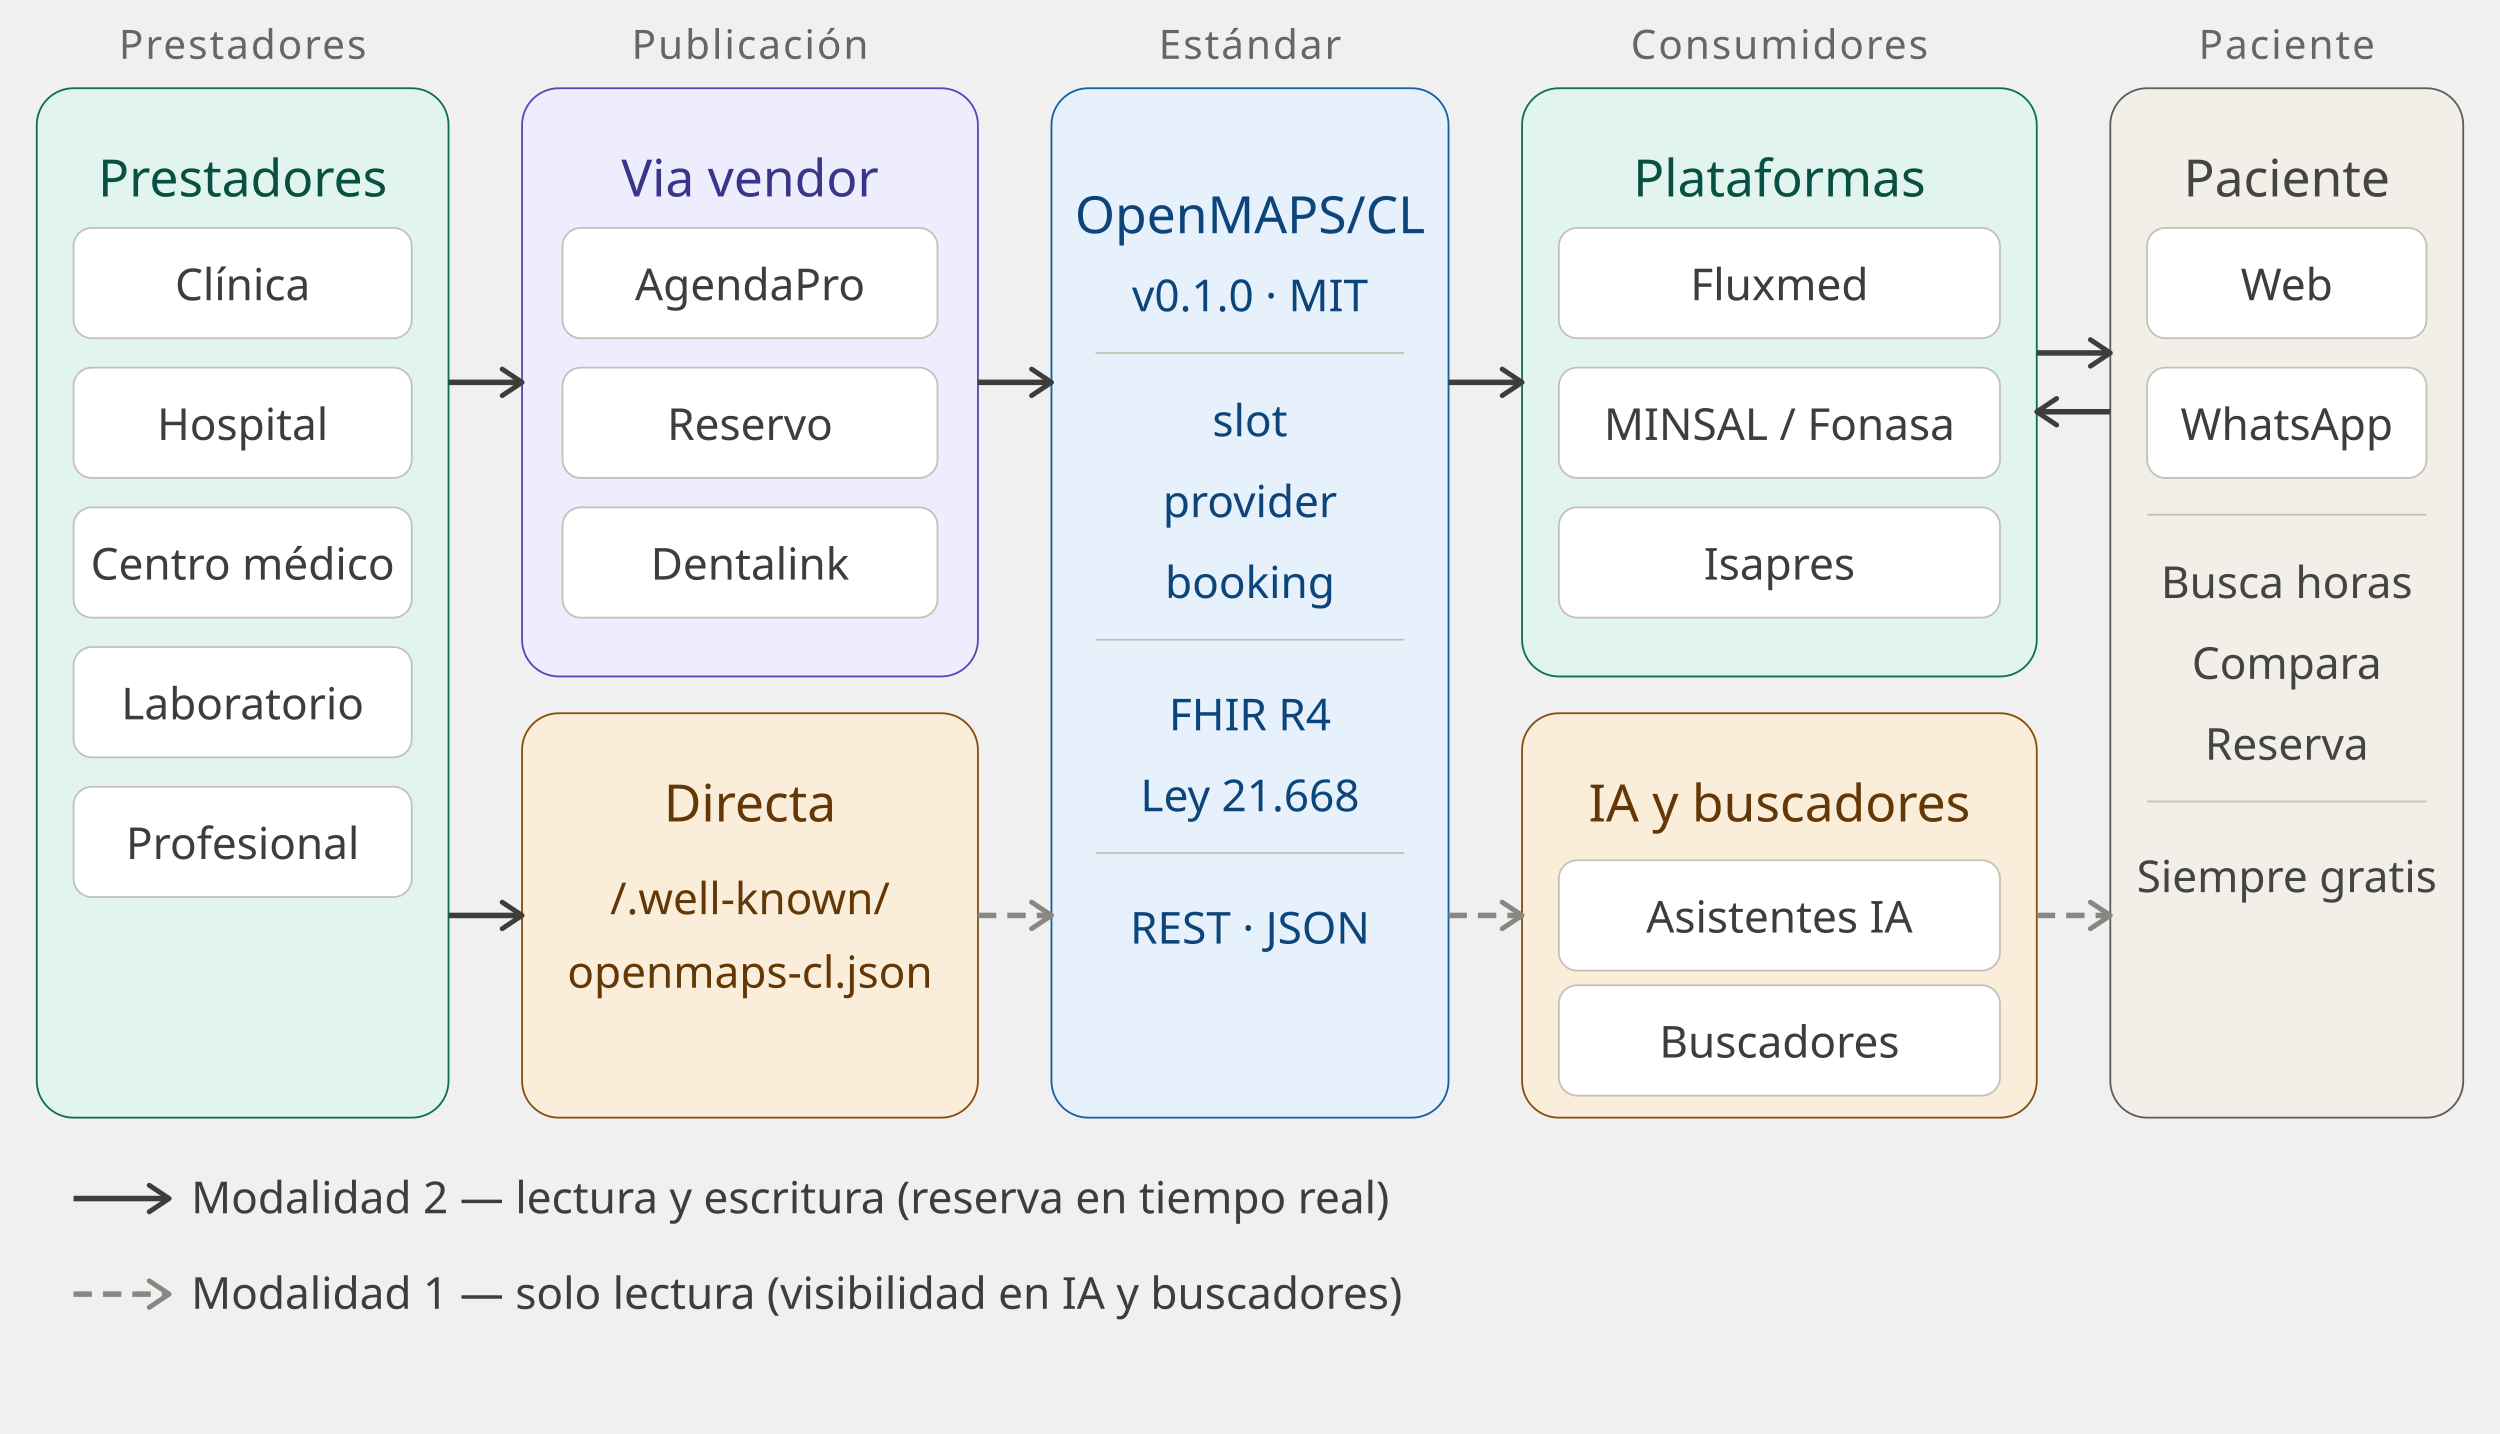
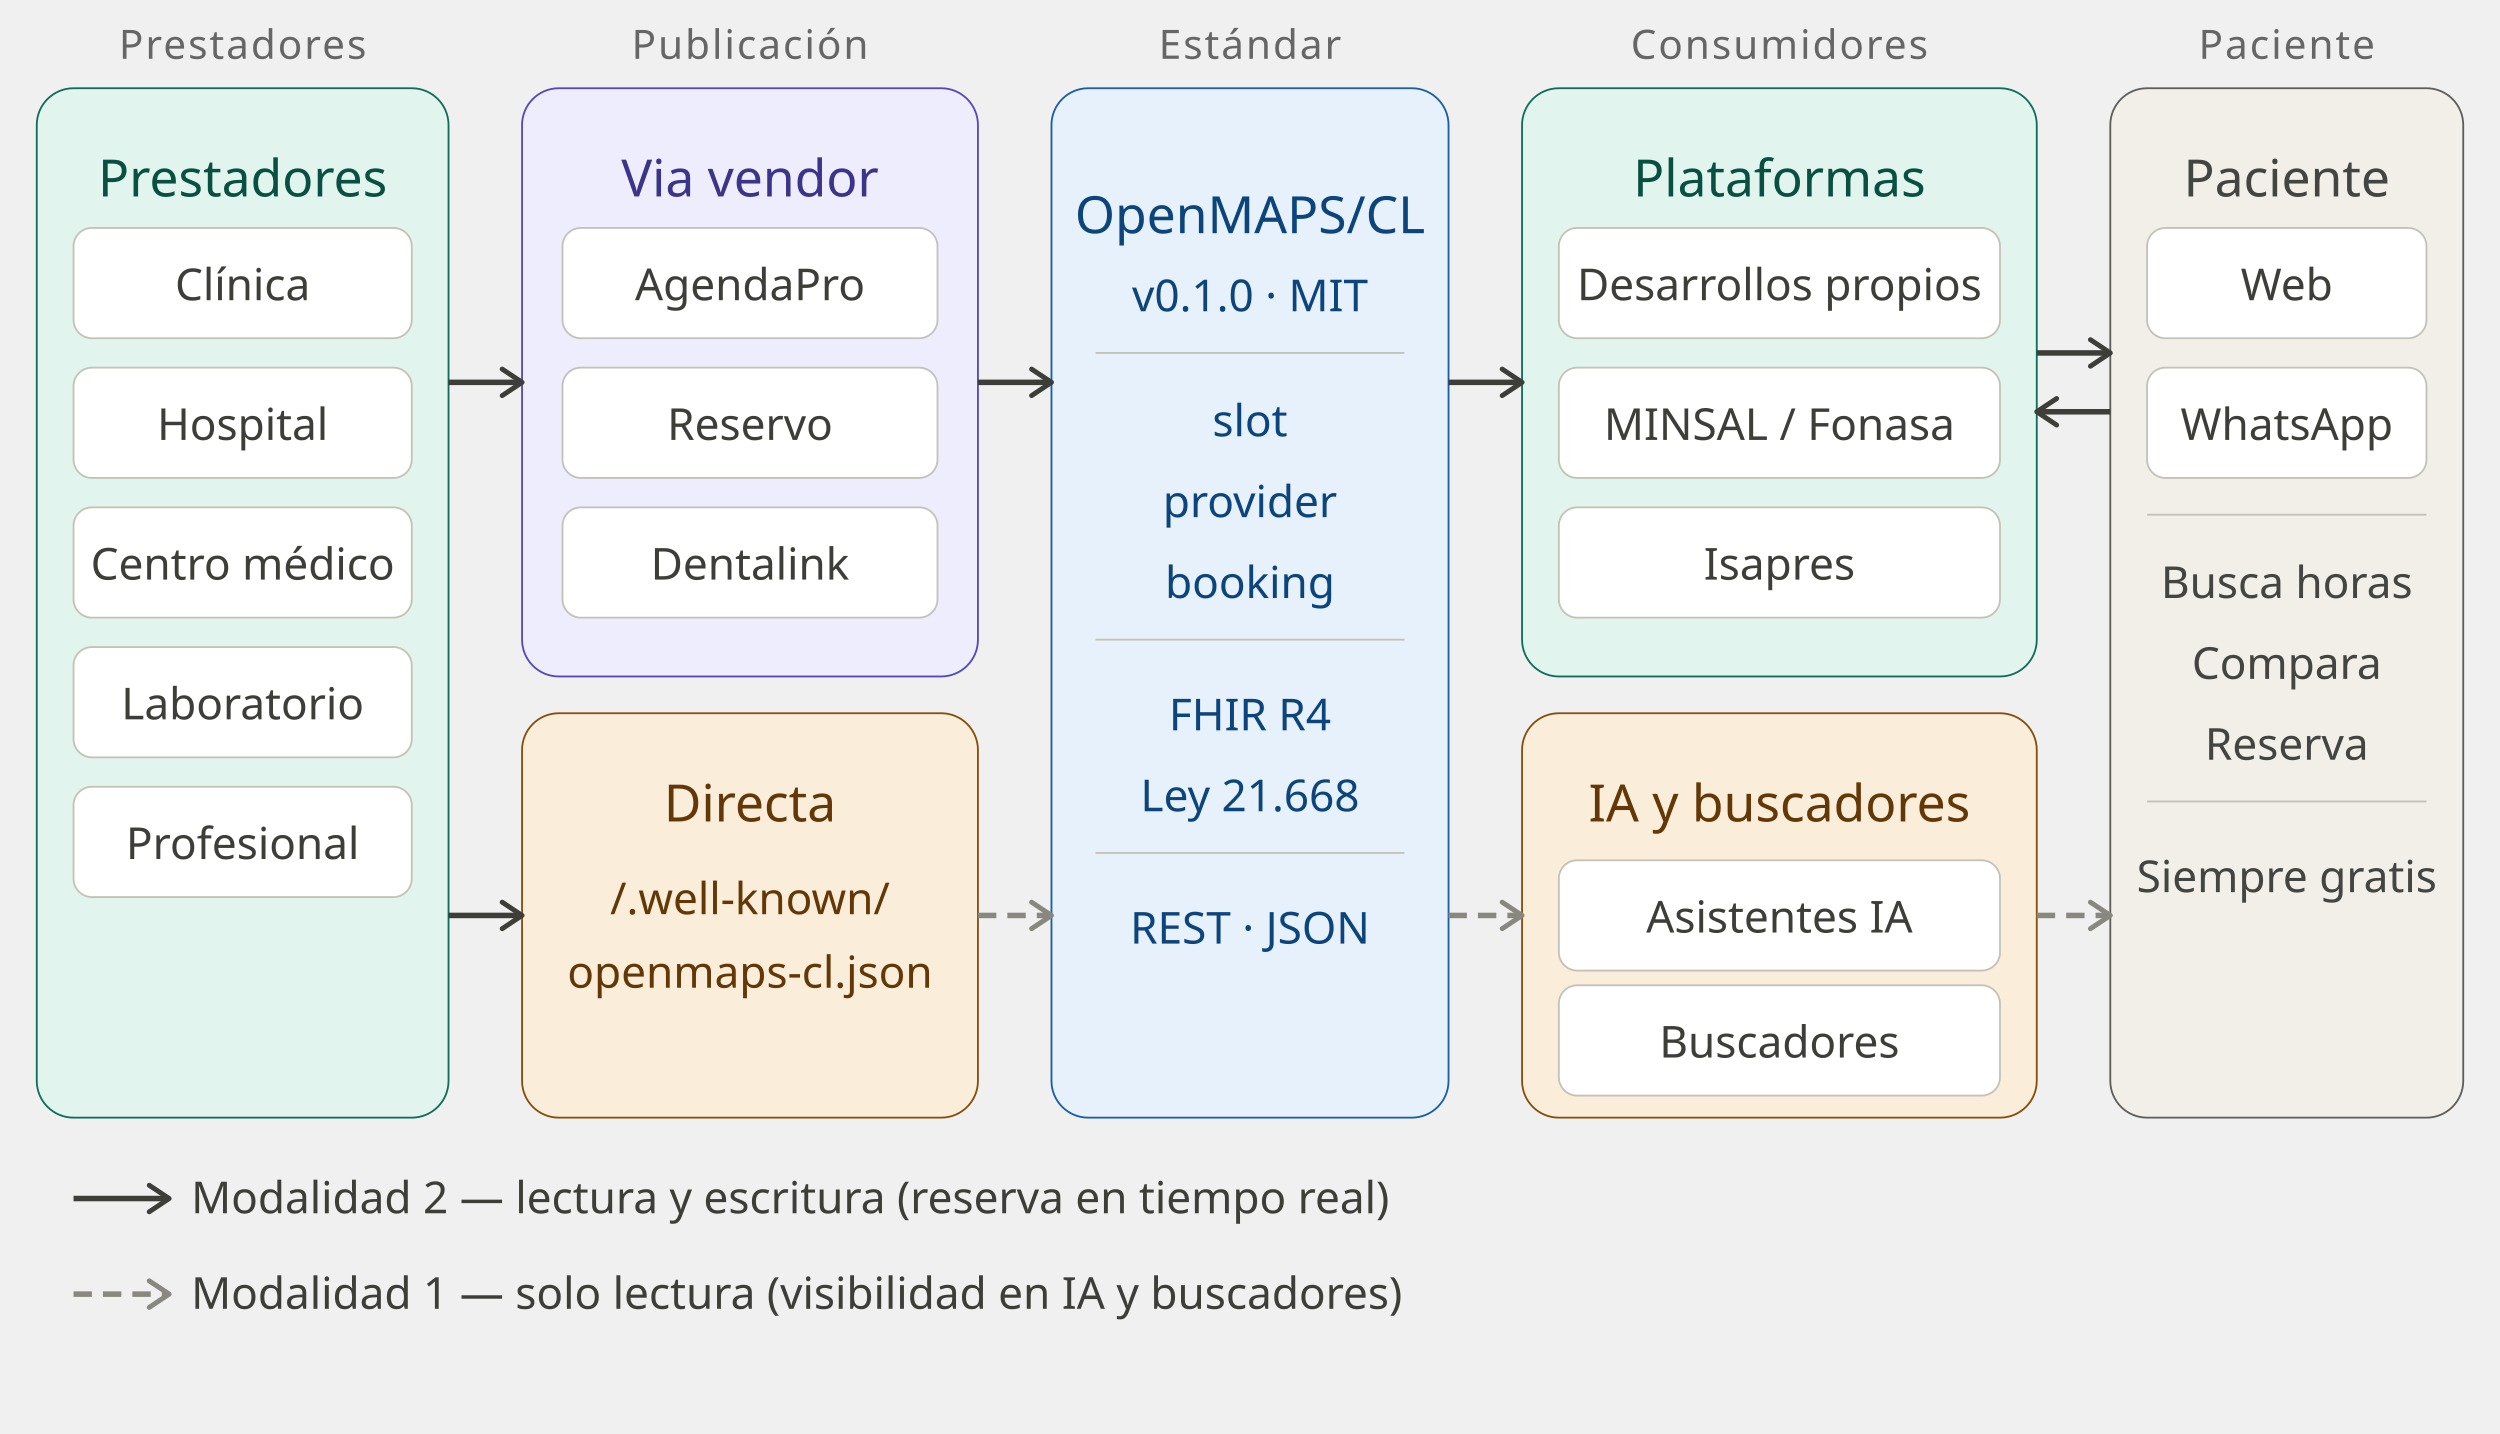
<svg xmlns="http://www.w3.org/2000/svg" width="100%" viewBox="0 0 680 390">
  <defs>
    <marker id="arrow" viewBox="0 0 10 10" refX="8" refY="5" markerWidth="6" markerHeight="6" orient="auto-start-reverse">
      <path d="M2 1L8 5L2 9" fill="none" stroke="context-stroke" stroke-width="1.5" stroke-linecap="round" stroke-linejoin="round" />
    </marker>
    <style>
  text { font-family: system-ui, sans-serif; fill: #1a1a1a; }
  .th { font-size: 14px; font-weight: 500; }
  .ts { font-size: 12px; font-weight: 400; }
  .col-header { font-size: 11px; font-weight: 500; fill: #666; text-transform: uppercase; letter-spacing: 0.05em; }

  .bg-teal      { fill: #E1F5EE; stroke: #0F6E56; }
  .bg-purple    { fill: #EEEDFE; stroke: #534AB7; }
  .bg-blue      { fill: #E6F1FB; stroke: #185FA5; }
  .bg-amber     { fill: #FAEEDA; stroke: #854F0B; }
  .bg-gray      { fill: #F1EFE8; stroke: #5F5E5A; }
  .text-teal    { fill: #085041; }
  .text-purple  { fill: #3C3489; }
  .text-blue    { fill: #0C447C; }
  .text-amber   { fill: #633806; }
  .text-gray    { fill: #444441; }

  .inner-box    { fill: #fff; stroke: #C4C2B8; stroke-width: 0.5; }
  .inner-text   { fill: #3d3d3a; }
  .arr          { stroke: #3d3d3a; stroke-width: 1.5; fill: none; }
  .arr-dashed   { stroke: #888780; stroke-width: 1.5; fill: none; stroke-dasharray: 5 3; }
  .legend-line  { stroke: #3d3d3a; stroke-width: 1.5; fill: none; }
  .legend-dash  { stroke: #888780; stroke-width: 1.5; fill: none; stroke-dasharray: 5 3; }
  .divider      { stroke: #C4C2B8; stroke-width: 0.5; }
</style>
  </defs>
  <text class="col-header" x="66" y="16" text-anchor="middle">Prestadores</text>
  <text class="col-header" x="204" y="16" text-anchor="middle">Publicación</text>
  <text class="col-header" x="340" y="16" text-anchor="middle">Estándar</text>
  <text class="col-header" x="484" y="16" text-anchor="middle">Consumidores</text>
  <text class="col-header" x="622" y="16" text-anchor="middle">Paciente</text>
  <rect class="bg-teal" x="10" y="24" width="112" height="280" rx="10" stroke-width="0.5" />
  <text class="th text-teal" x="66" y="48" text-anchor="middle" dominant-baseline="central">Prestadores</text>
  <rect class="inner-box" x="20" y="62" width="92" height="30" rx="5" />
  <text class="ts inner-text" x="66" y="77" text-anchor="middle" dominant-baseline="central">Clínica</text>
  <rect class="inner-box" x="20" y="100" width="92" height="30" rx="5" />
  <text class="ts inner-text" x="66" y="115" text-anchor="middle" dominant-baseline="central">Hospital</text>
  <rect class="inner-box" x="20" y="138" width="92" height="30" rx="5" />
  <text class="ts inner-text" x="66" y="153" text-anchor="middle" dominant-baseline="central">Centro médico</text>
  <rect class="inner-box" x="20" y="176" width="92" height="30" rx="5" />
  <text class="ts inner-text" x="66" y="191" text-anchor="middle" dominant-baseline="central">Laboratorio</text>
  <rect class="inner-box" x="20" y="214" width="92" height="30" rx="5" />
  <text class="ts inner-text" x="66" y="229" text-anchor="middle" dominant-baseline="central">Profesional</text>
  <rect class="bg-purple" x="142" y="24" width="124" height="160" rx="10" stroke-width="0.5" />
  <text class="th text-purple" x="204" y="48" text-anchor="middle" dominant-baseline="central">Via vendor</text>
  <rect class="inner-box" x="153" y="62" width="102" height="30" rx="5" />
  <text class="ts inner-text" x="204" y="77" text-anchor="middle" dominant-baseline="central">AgendaPro</text>
  <rect class="inner-box" x="153" y="100" width="102" height="30" rx="5" />
  <text class="ts inner-text" x="204" y="115" text-anchor="middle" dominant-baseline="central">Reservo</text>
  <rect class="inner-box" x="153" y="138" width="102" height="30" rx="5" />
  <text class="ts inner-text" x="204" y="153" text-anchor="middle" dominant-baseline="central">Dentalink</text>
  <rect class="bg-amber" x="142" y="194" width="124" height="110" rx="10" stroke-width="0.5" />
  <text class="th text-amber" x="204" y="218" text-anchor="middle" dominant-baseline="central">Directa</text>
  <text class="ts text-amber" x="204" y="244" text-anchor="middle" dominant-baseline="central">/.well-known/</text>
  <text class="ts text-amber" x="204" y="264" text-anchor="middle" dominant-baseline="central">openmaps-cl.json</text>
  <rect class="bg-blue" x="286" y="24" width="108" height="280" rx="10" stroke-width="0.5" />
  <text class="th text-blue" x="340" y="58" text-anchor="middle" dominant-baseline="central">OpenMAPS/CL</text>
  <text class="ts text-blue" x="340" y="80" text-anchor="middle" dominant-baseline="central">v0.1.0 · MIT</text>
  <line class="divider" x1="298" y1="96" x2="382" y2="96" />
  <text class="ts text-blue" x="340" y="114" text-anchor="middle" dominant-baseline="central">slot</text>
  <text class="ts text-blue" x="340" y="136" text-anchor="middle" dominant-baseline="central">provider</text>
  <text class="ts text-blue" x="340" y="158" text-anchor="middle" dominant-baseline="central">booking</text>
  <line class="divider" x1="298" y1="174" x2="382" y2="174" />
  <text class="ts text-blue" x="340" y="194" text-anchor="middle" dominant-baseline="central">FHIR R4</text>
  <text class="ts text-blue" x="340" y="216" text-anchor="middle" dominant-baseline="central">Ley 21.668</text>
  <line class="divider" x1="298" y1="232" x2="382" y2="232" />
  <text class="ts text-blue" x="340" y="252" text-anchor="middle" dominant-baseline="central">REST · JSON</text>
  <rect class="bg-teal" x="414" y="24" width="140" height="160" rx="10" stroke-width="0.5" />
  <text class="th text-teal" x="484" y="48" text-anchor="middle" dominant-baseline="central">Plataformas</text>
  <rect class="inner-box" x="424" y="62" width="120" height="30" rx="5" />
-   <text class="ts inner-text" x="484" y="77" text-anchor="middle" dominant-baseline="central">Fluxmed</text>
+   <text class="ts inner-text" x="484" y="77" text-anchor="middle" dominant-baseline="central">Desarrollos propios</text>
  <rect class="inner-box" x="424" y="100" width="120" height="30" rx="5" />
  <text class="ts inner-text" x="484" y="115" text-anchor="middle" dominant-baseline="central">MINSAL / Fonasa</text>
  <rect class="inner-box" x="424" y="138" width="120" height="30" rx="5" />
  <text class="ts inner-text" x="484" y="153" text-anchor="middle" dominant-baseline="central">Isapres</text>
  <rect class="bg-amber" x="414" y="194" width="140" height="110" rx="10" stroke-width="0.5" />
  <text class="th text-amber" x="484" y="218" text-anchor="middle" dominant-baseline="central">IA y buscadores</text>
  <rect class="inner-box" x="424" y="234" width="120" height="30" rx="5" />
  <text class="ts inner-text" x="484" y="249" text-anchor="middle" dominant-baseline="central">Asistentes IA</text>
  <rect class="inner-box" x="424" y="268" width="120" height="30" rx="5" />
  <text class="ts inner-text" x="484" y="283" text-anchor="middle" dominant-baseline="central">Buscadores</text>
  <rect class="bg-gray" x="574" y="24" width="96" height="280" rx="10" stroke-width="0.5" />
  <text class="th text-gray" x="622" y="48" text-anchor="middle" dominant-baseline="central">Paciente</text>
  <rect class="inner-box" x="584" y="62" width="76" height="30" rx="5" />
  <text class="ts inner-text" x="622" y="77" text-anchor="middle" dominant-baseline="central">Web</text>
  <rect class="inner-box" x="584" y="100" width="76" height="30" rx="5" />
  <text class="ts inner-text" x="622" y="115" text-anchor="middle" dominant-baseline="central">WhatsApp</text>
  <line class="divider" x1="584" y1="140" x2="660" y2="140" />
  <text class="ts text-gray" x="622" y="158" text-anchor="middle" dominant-baseline="central">Busca horas</text>
  <text class="ts text-gray" x="622" y="180" text-anchor="middle" dominant-baseline="central">Compara</text>
  <text class="ts text-gray" x="622" y="202" text-anchor="middle" dominant-baseline="central">Reserva</text>
  <line class="divider" x1="584" y1="218" x2="660" y2="218" />
  <text class="ts text-gray" x="622" y="238" text-anchor="middle" dominant-baseline="central">Siempre gratis</text>
  <line class="arr" x1="122" y1="104" x2="142" y2="104" marker-end="url(#arrow)" />
  <line class="arr" x1="122" y1="249" x2="142" y2="249" marker-end="url(#arrow)" />
  <line class="arr" x1="266" y1="104" x2="286" y2="104" marker-end="url(#arrow)" />
  <line class="arr-dashed" x1="266" y1="249" x2="286" y2="249" marker-end="url(#arrow)" />
  <line class="arr" x1="394" y1="104" x2="414" y2="104" marker-end="url(#arrow)" />
  <line class="arr-dashed" x1="394" y1="249" x2="414" y2="249" marker-end="url(#arrow)" />
  <line class="arr" x1="554" y1="96" x2="574" y2="96" marker-end="url(#arrow)" />
  <line class="arr" x1="574" y1="112" x2="554" y2="112" marker-end="url(#arrow)" />
  <line class="arr-dashed" x1="554" y1="249" x2="574" y2="249" marker-end="url(#arrow)" />
  <line class="legend-line" x1="20" y1="326" x2="46" y2="326" marker-end="url(#arrow)" />
  <text class="ts inner-text" x="52" y="330">Modalidad 2 — lectura y escritura (reserva en tiempo real)</text>
  <line class="legend-dash" x1="20" y1="352" x2="46" y2="352" marker-end="url(#arrow)" />
  <text class="ts inner-text" x="52" y="356">Modalidad 1 — solo lectura (visibilidad en IA y buscadores)</text>
</svg>
